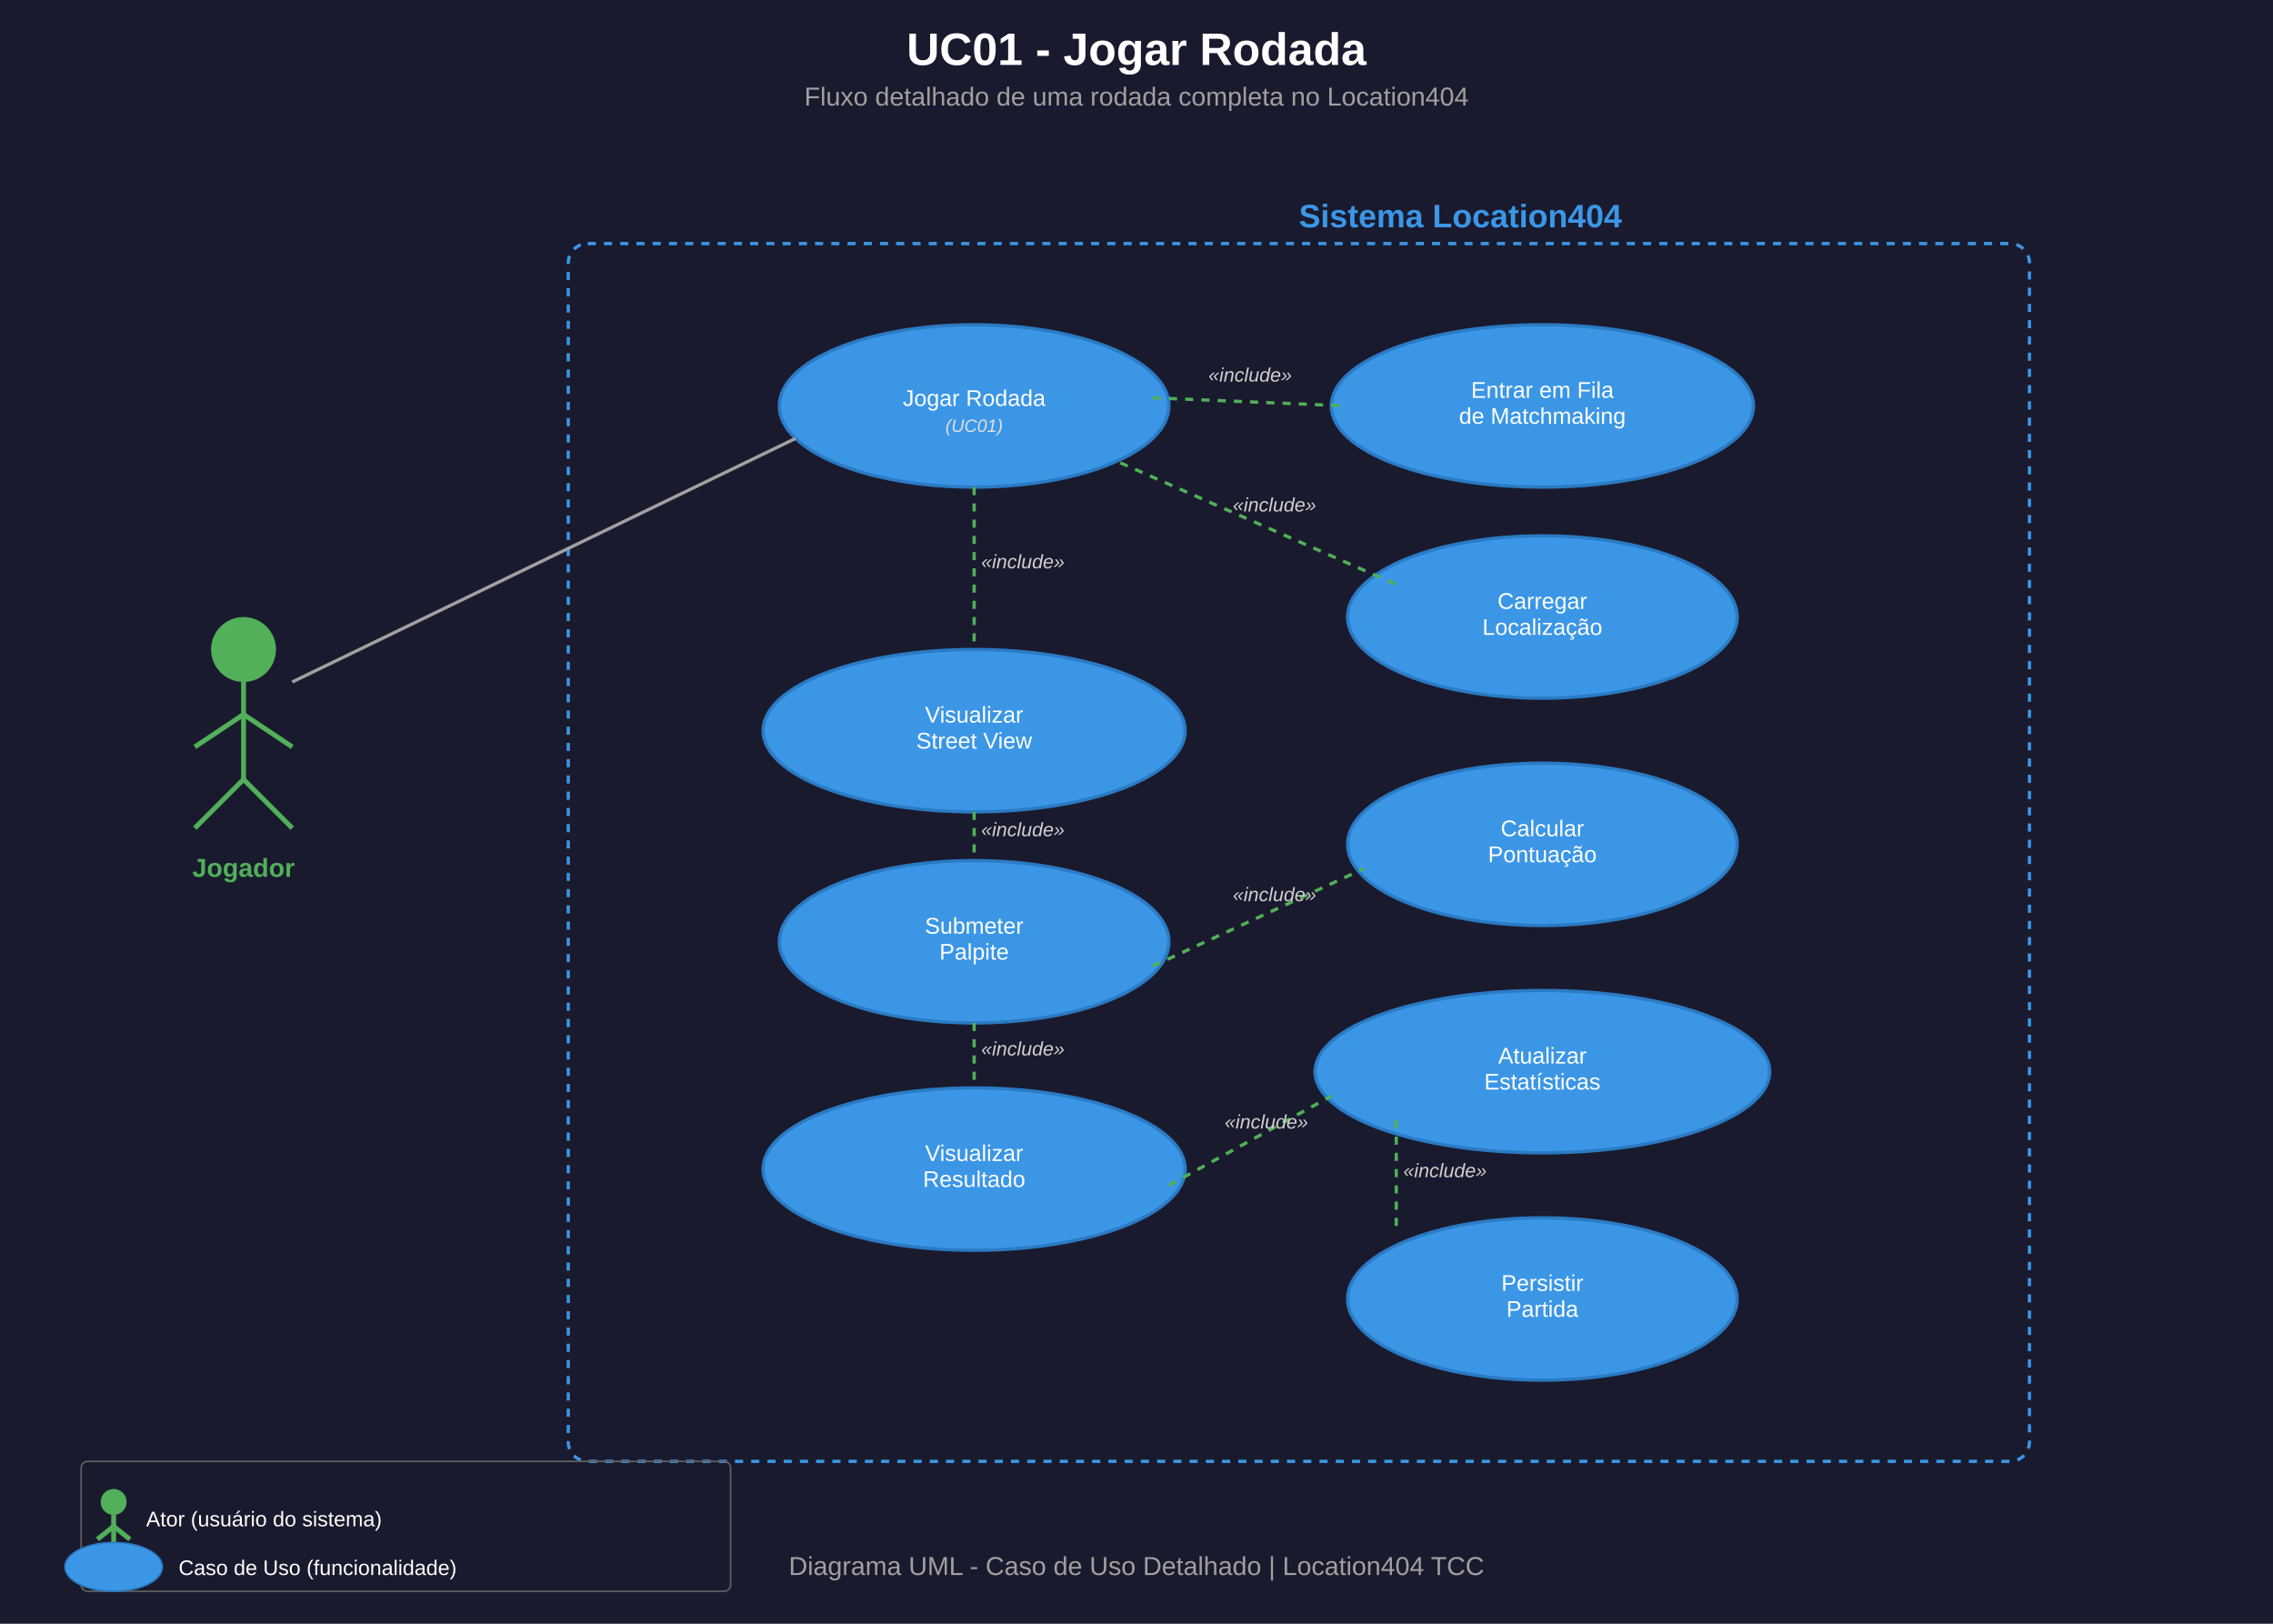
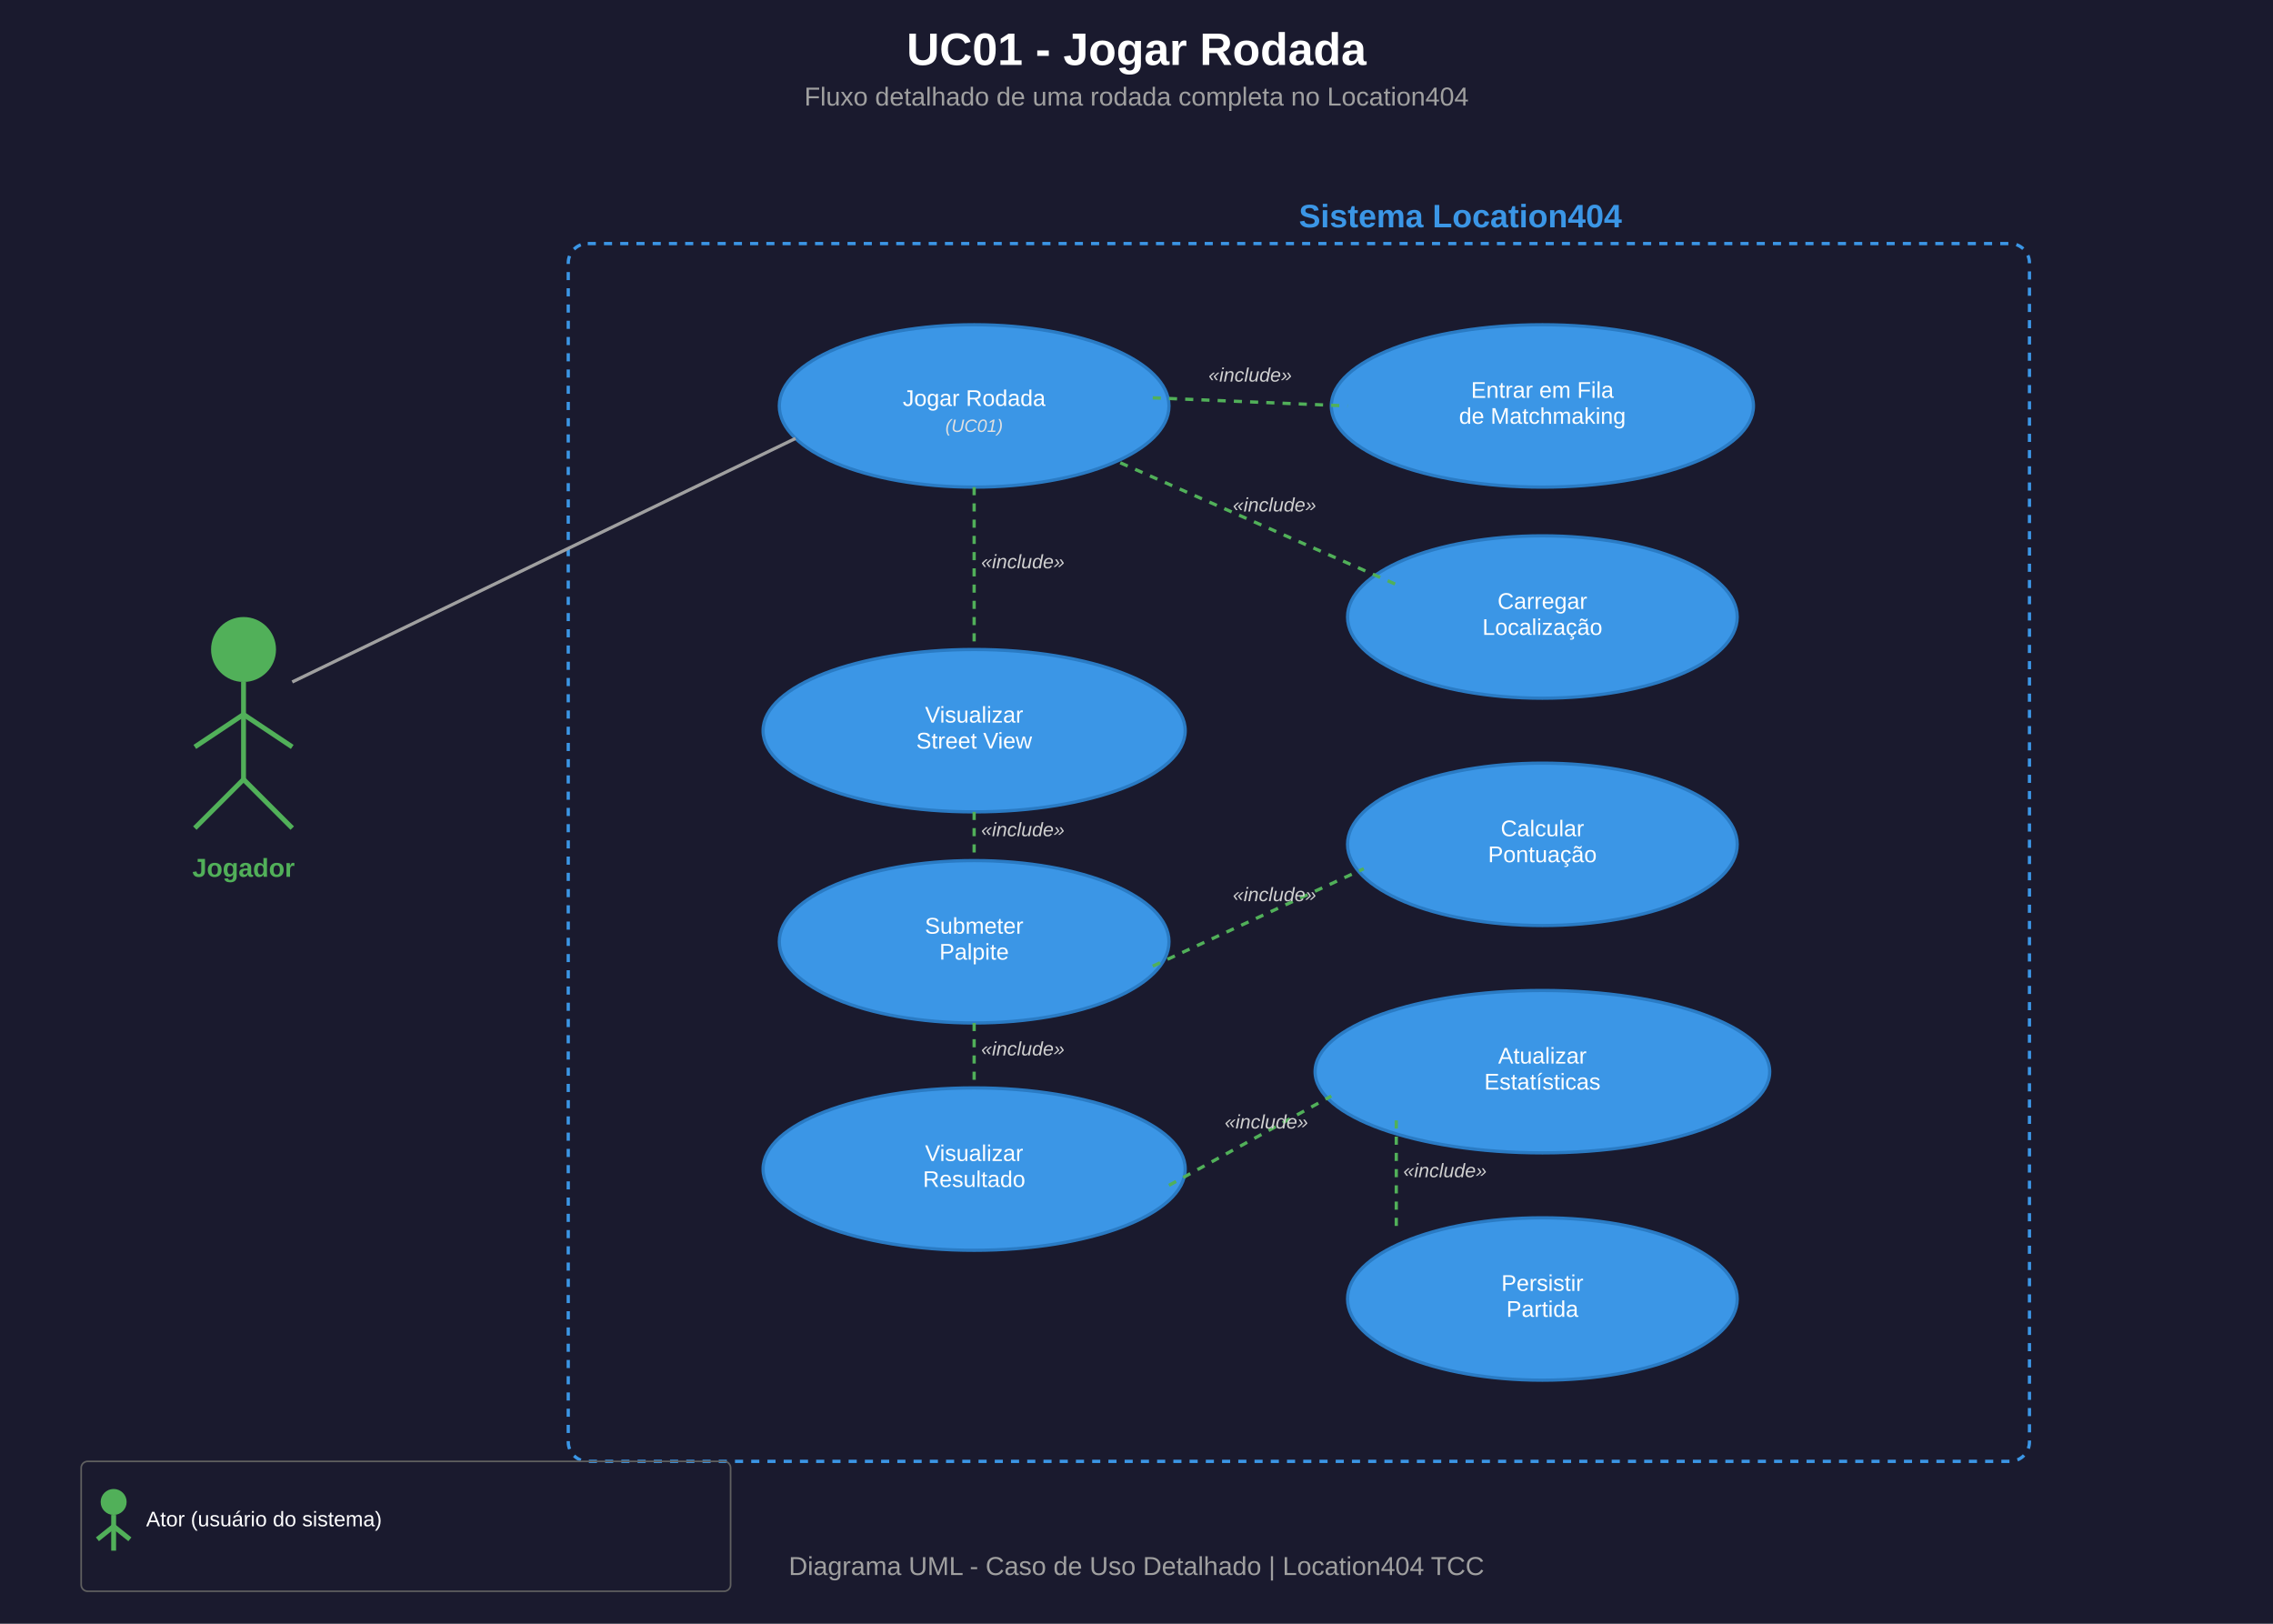
<svg xmlns="http://www.w3.org/2000/svg" width="1400" height="1000">
  <defs>
    <style>
      .bg { fill: #1a1a2e; }
      .title { font-family: Arial, sans-serif; font-size: 28px; font-weight: bold; fill: #ffffff; }
      .subtitle { font-family: Arial, sans-serif; font-size: 16px; fill: #a0a0a0; }

      .actor-body { fill: none; stroke: #51B059; stroke-width: 3; }
      .actor-head { fill: #51B059; }
      .actor-label { font-family: Arial, sans-serif; font-size: 16px; font-weight: bold; fill: #51B059; text-anchor: middle; }

      .system-boundary { fill: none; stroke: #3B96E6; stroke-width: 2; stroke-dasharray: 5,5; }
      .system-label { font-family: Arial, sans-serif; font-size: 20px; font-weight: bold; fill: #3B96E6; }

      .usecase-box { fill: #3B96E6; stroke: #2a7bc4; stroke-width: 2; }
      .usecase-label { font-family: Arial, sans-serif; font-size: 14px; fill: #ffffff; text-anchor: middle; }
      .usecase-id { font-family: Arial, sans-serif; font-size: 11px; fill: #e0e0e0; text-anchor: middle; font-style: italic; }

      .association { stroke: #a0a0a0; stroke-width: 2; fill: none; }
      .include-line { stroke: #51B059; stroke-width: 2; fill: none; stroke-dasharray: 5,5; }
      .extend-line { stroke: #DC382D; stroke-width: 2; fill: none; stroke-dasharray: 5,5; }
      .relationship-label { font-family: Arial, sans-serif; font-size: 12px; fill: #d0d0d0; text-anchor: middle; font-style: italic; }

      .legend-text { font-family: Arial, sans-serif; font-size: 13px; fill: #ffffff; }
    </style>
  </defs>
  <rect class="bg" width="1400" height="1000" />
  <text class="title" x="700" y="40" text-anchor="middle">UC01 - Jogar Rodada</text>
  <text class="subtitle" x="700" y="65" text-anchor="middle">Fluxo detalhado de uma rodada completa no Location404</text>
  <rect class="system-boundary" x="350" y="150" width="900" height="750" rx="12" />
  <text class="system-label" x="800" y="140">Sistema Location404</text>
  <circle class="actor-head" cx="150" cy="400" r="20" />
  <line class="actor-body" x1="150" y1="420" x2="150" y2="480" />
  <line class="actor-body" x1="150" y1="440" x2="120" y2="460" />
  <line class="actor-body" x1="150" y1="440" x2="180" y2="460" />
  <line class="actor-body" x1="150" y1="480" x2="120" y2="510" />
  <line class="actor-body" x1="150" y1="480" x2="180" y2="510" />
  <text class="actor-label" x="150" y="540">Jogador</text>
  <ellipse class="usecase-box" cx="600" cy="250" rx="120" ry="50" />
  <text class="usecase-label" x="600" y="250">Jogar Rodada</text>
  <text class="usecase-id" x="600" y="266">(UC01)</text>
  <ellipse class="usecase-box" cx="950" cy="250" rx="130" ry="50" />
  <text class="usecase-label" x="950" y="245">Entrar em Fila</text>
  <text class="usecase-label" x="950" y="261">de Matchmaking</text>
  <ellipse class="usecase-box" cx="950" cy="380" rx="120" ry="50" />
  <text class="usecase-label" x="950" y="375">Carregar</text>
  <text class="usecase-label" x="950" y="391">Localização</text>
  <ellipse class="usecase-box" cx="600" cy="450" rx="130" ry="50" />
  <text class="usecase-label" x="600" y="445">Visualizar</text>
  <text class="usecase-label" x="600" y="461">Street View</text>
  <ellipse class="usecase-box" cx="600" cy="580" rx="120" ry="50" />
  <text class="usecase-label" x="600" y="575">Submeter</text>
  <text class="usecase-label" x="600" y="591">Palpite</text>
  <ellipse class="usecase-box" cx="950" cy="520" rx="120" ry="50" />
  <text class="usecase-label" x="950" y="515">Calcular</text>
  <text class="usecase-label" x="950" y="531">Pontuação</text>
  <ellipse class="usecase-box" cx="600" cy="720" rx="130" ry="50" />
  <text class="usecase-label" x="600" y="715">Visualizar</text>
  <text class="usecase-label" x="600" y="731">Resultado</text>
  <ellipse class="usecase-box" cx="950" cy="660" rx="140" ry="50" />
  <text class="usecase-label" x="950" y="655">Atualizar</text>
  <text class="usecase-label" x="950" y="671">Estatísticas</text>
  <ellipse class="usecase-box" cx="950" cy="800" rx="120" ry="50" />
  <text class="usecase-label" x="950" y="795">Persistir</text>
  <text class="usecase-label" x="950" y="811">Partida</text>
  <line class="association" x1="180" y1="420" x2="490" y2="270" />
  <line class="include-line" x1="710" y1="245" x2="830" y2="250" />
  <text class="relationship-label" x="770" y="235">«include»</text>
  <line class="include-line" x1="690" y1="285" x2="860" y2="360" />
  <text class="relationship-label" x="785" y="315">«include»</text>
  <line class="include-line" x1="600" y1="300" x2="600" y2="400" />
  <text class="relationship-label" x="630" y="350">«include»</text>
  <line class="include-line" x1="600" y1="500" x2="600" y2="530" />
  <text class="relationship-label" x="630" y="515">«include»</text>
  <line class="include-line" x1="710" y1="595" x2="840" y2="535" />
  <text class="relationship-label" x="785" y="555">«include»</text>
  <line class="include-line" x1="600" y1="630" x2="600" y2="670" />
  <text class="relationship-label" x="630" y="650">«include»</text>
  <line class="include-line" x1="720" y1="730" x2="820" y2="675" />
  <text class="relationship-label" x="780" y="695">«include»</text>
  <line class="include-line" x1="860" y1="690" x2="860" y2="760" />
  <text class="relationship-label" x="890" y="725">«include»</text>
  <rect fill="none" stroke="#606060" stroke-width="1" x="50" y="900" width="400" height="80" rx="4" />
  <circle class="actor-head" cx="70" cy="925" r="8" />
  <line class="actor-body" x1="70" y1="933" x2="70" y2="955" stroke="#51B059" stroke-width="2" />
  <line class="actor-body" x1="70" y1="940" x2="60" y2="948" stroke="#51B059" stroke-width="2" />
  <line class="actor-body" x1="70" y1="940" x2="80" y2="948" stroke="#51B059" stroke-width="2" />
  <text class="legend-text" x="90" y="940">Ator (usuário do sistema)</text>
-   <ellipse fill="#3B96E6" stroke="#2a7bc4" stroke-width="1" cx="70" cy="965" rx="30" ry="15" />
-   <text class="legend-text" x="110" y="970">Caso de Uso (funcionalidade)</text>
  <text class="subtitle" x="700" y="970" text-anchor="middle">Diagrama UML - Caso de Uso Detalhado | Location404 TCC</text>
</svg>
